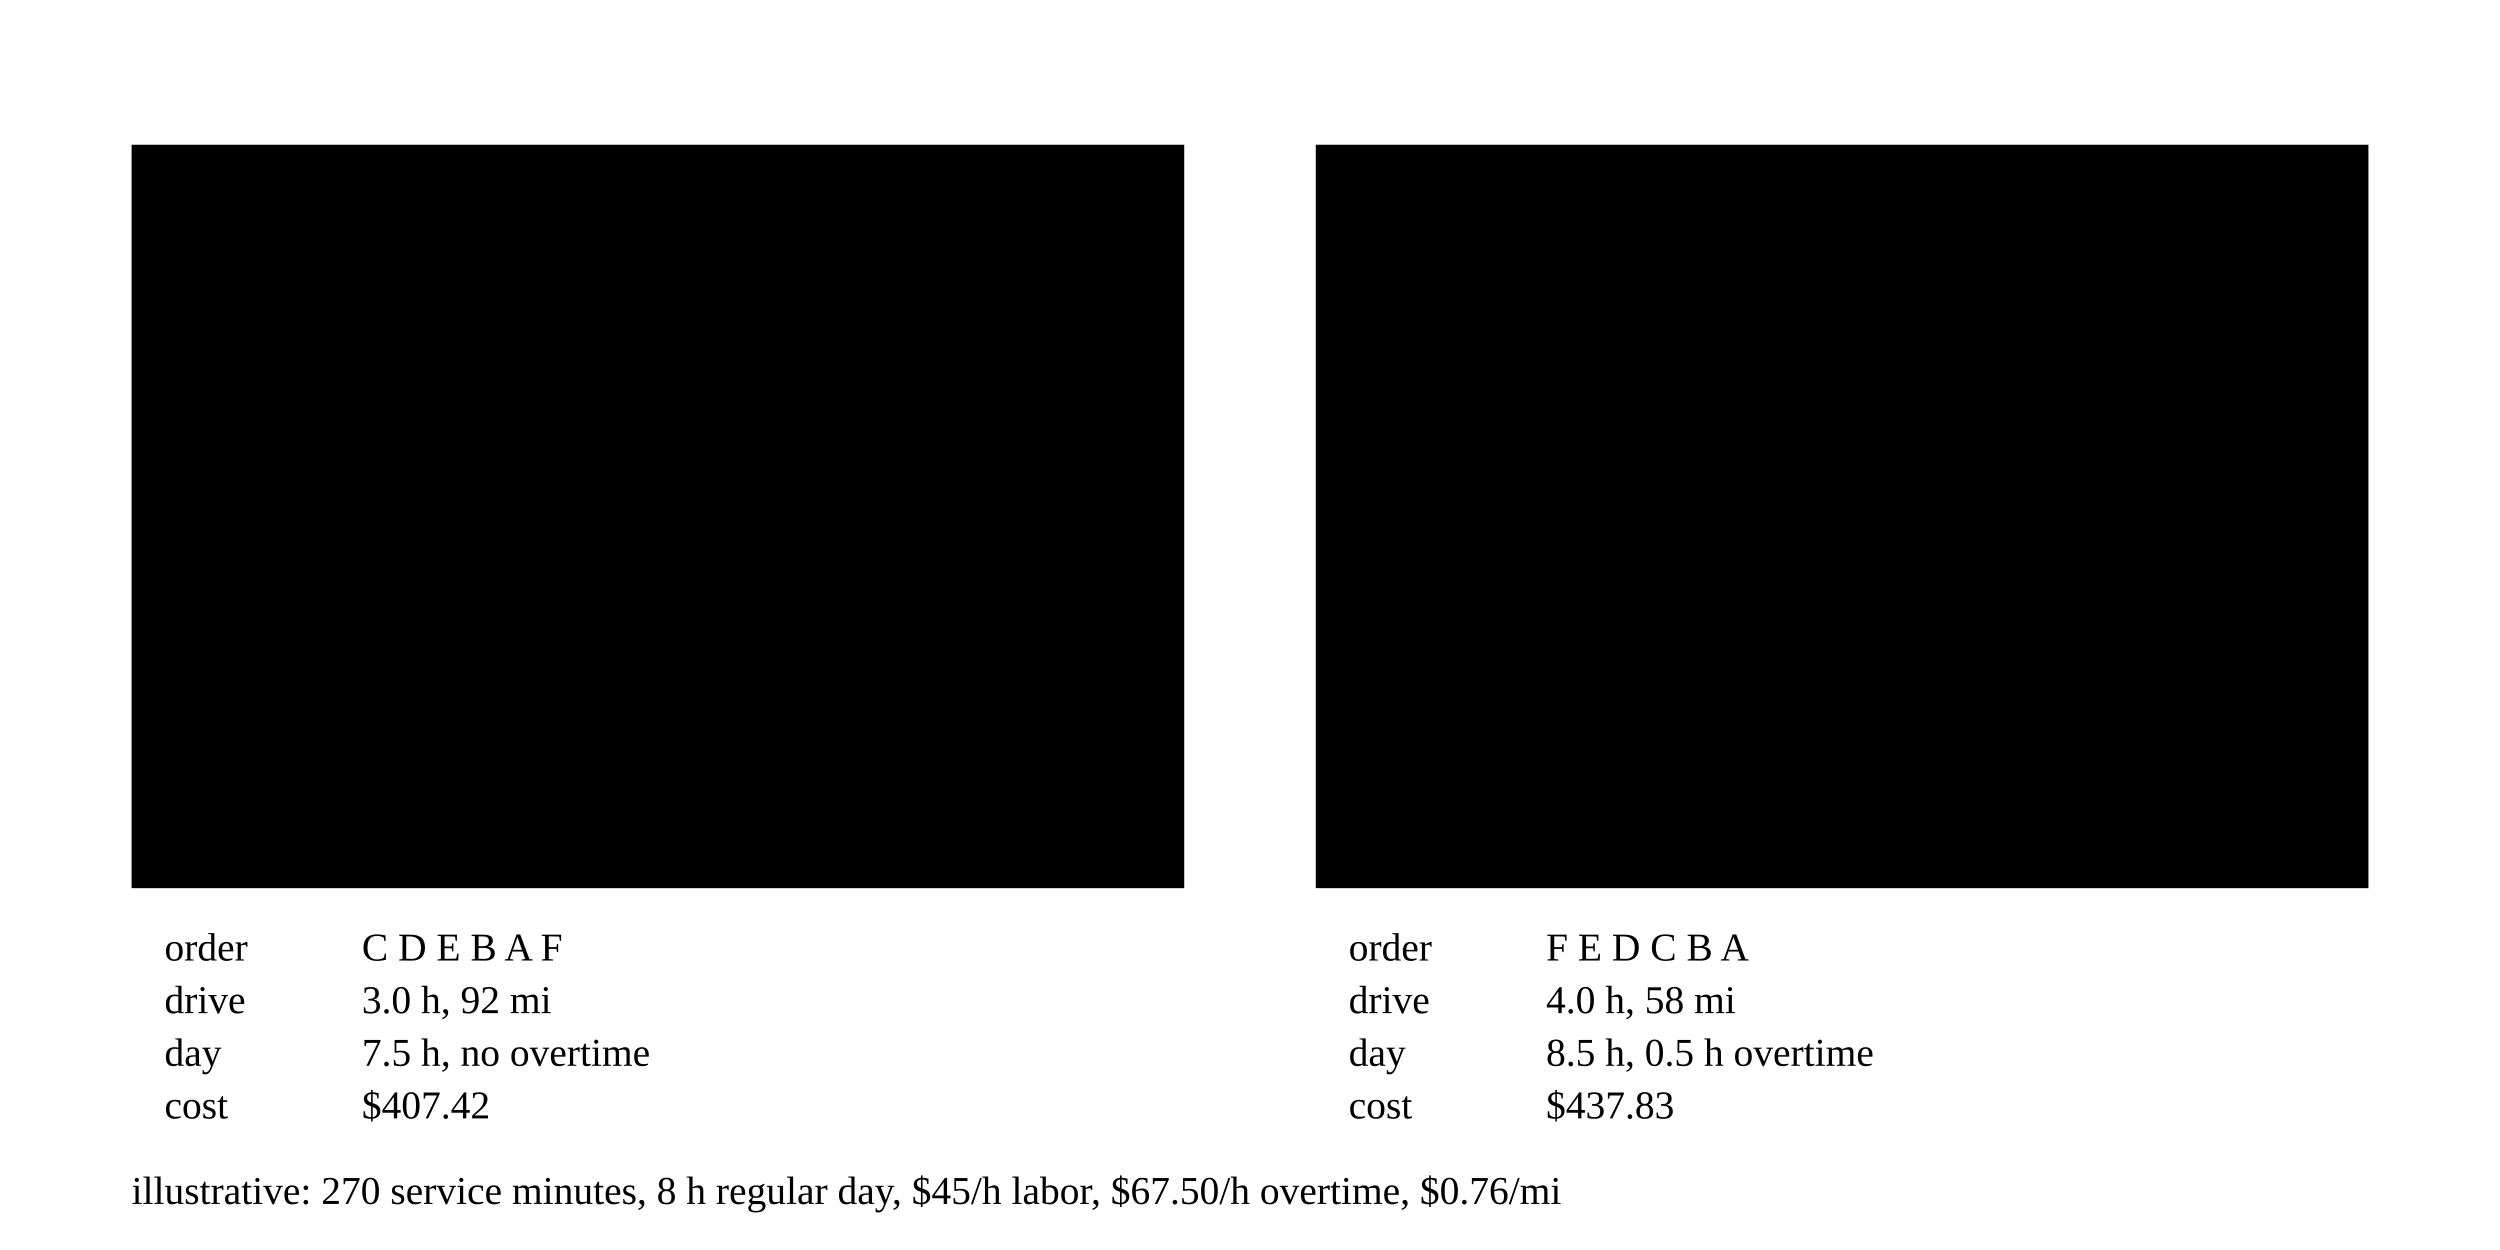
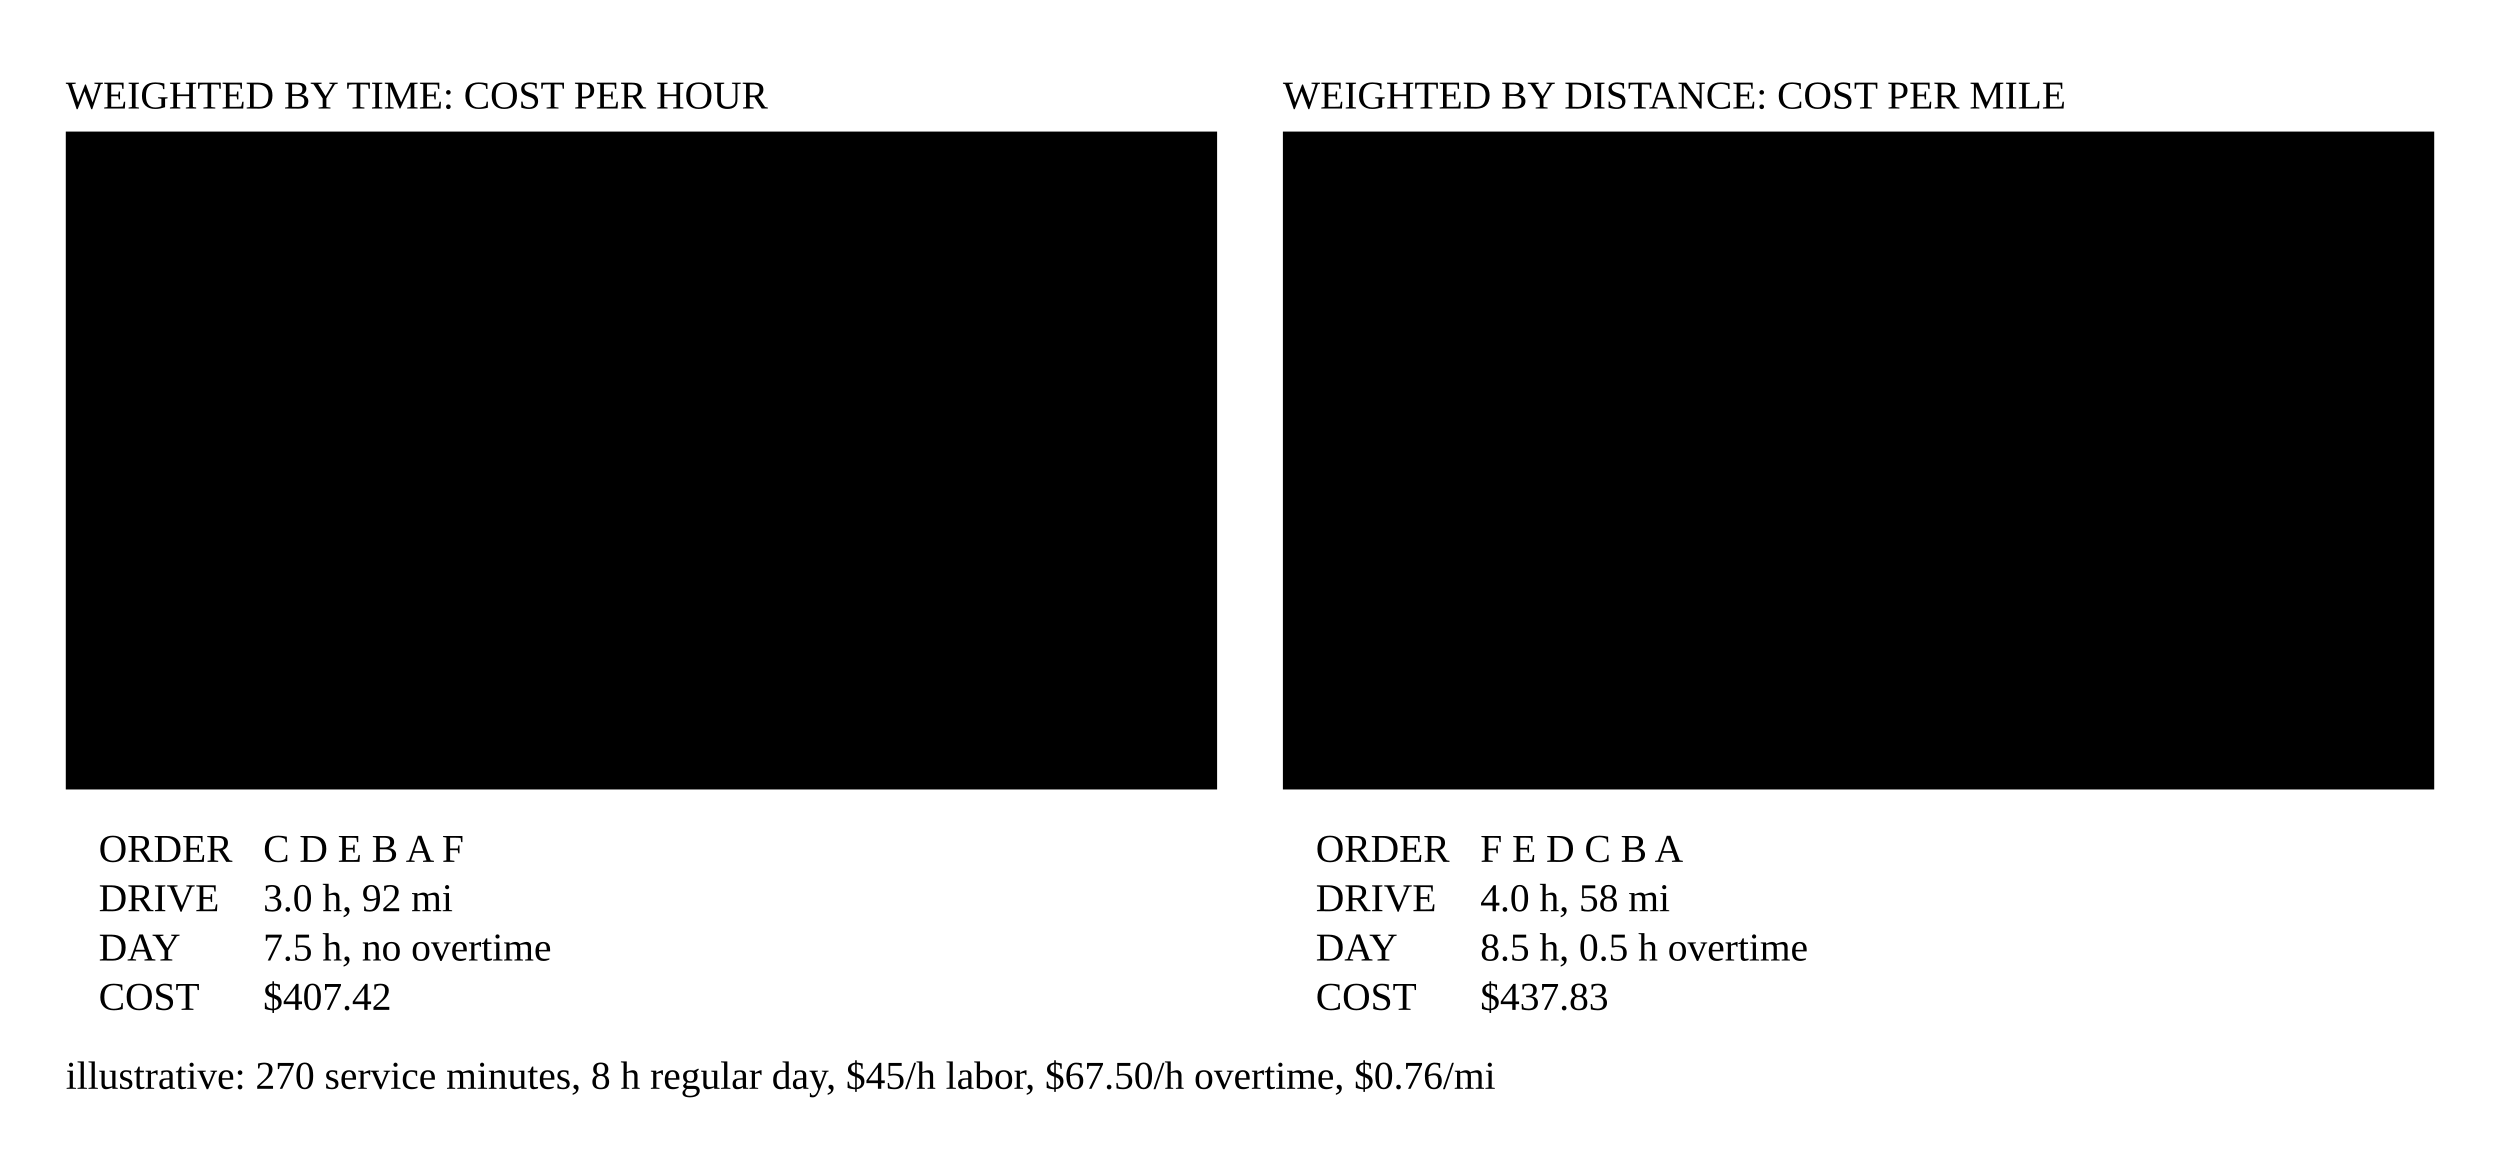
- <svg xmlns="http://www.w3.org/2000/svg" viewBox="0 0 760 380">
+ <svg xmlns="http://www.w3.org/2000/svg" class="dwg" viewBox="0 0 760 349">
  <defs>
-     <marker id="fo-row-ah" viewBox="0 0 10 10" refX="9" refY="5" markerWidth="7" markerHeight="7" markerUnits="userSpaceOnUse" orient="auto-start-reverse">
-       <path class="ah" d="M0,0.8L10,5L0,9.2Z" />
+     <marker id="fo-rowt-ah" viewBox="0 0 10 10" refX="10" refY="5" markerWidth="6" markerHeight="6" markerUnits="userSpaceOnUse" orient="auto-start-reverse">
+       <path class="ah ink" d="M0,1.6L10,5L0,8.4Z" />
    </marker>
-     <marker id="fo-row-ah-hl" viewBox="0 0 10 10" refX="9" refY="5" markerWidth="7" markerHeight="7" markerUnits="userSpaceOnUse" orient="auto-start-reverse">
-       <path class="ah hl" d="M0,0.8L10,5L0,9.2Z" />
+     <marker id="fo-rowt-ah-hl" viewBox="0 0 10 10" refX="10" refY="5" markerWidth="6" markerHeight="6" markerUnits="userSpaceOnUse" orient="auto-start-reverse">
+       <path class="ah hl" d="M0,1.6L10,5L0,8.4Z" />
    </marker>
-     <marker id="fo-row-ah-ink" viewBox="0 0 10 10" refX="9" refY="5" markerWidth="7" markerHeight="7" markerUnits="userSpaceOnUse" orient="auto-start-reverse">
-       <path class="ah ink" d="M0,0.8L10,5L0,9.2Z" />
-     </marker>
+     <pattern id="fo-rowt-hatch" width="5" height="5" patternUnits="userSpaceOnUse" patternTransform="rotate(45)">
+       <path class="hatch-ln" d="M0,0V5" />
+     </pattern>
  </defs>
-   <rect class="zone" x="40" y="44" width="320" height="226" />
-   <text class="cap hl" x="50" y="60">weighted by time: cost per hour</text>
-   <rect class="cell band" x="60" y="86" width="280" height="6" />
-   <text class="n" x="340" y="80" text-anchor="end">highway: longer, faster</text>
-   <text class="n" x="200" y="262" text-anchor="middle">surface streets: shorter, slower</text>
-   <rect class="cell end" x="50" y="168" width="50" height="24" />
-   <text class="t b" x="75" y="180" text-anchor="middle" dominant-baseline="central">depot</text>
-   <rect class="cell" x="118" y="120" width="24" height="20" />
-   <text class="t" x="130" y="130" text-anchor="middle" dominant-baseline="central">A</text>
-   <rect class="cell" x="210" y="110" width="24" height="20" />
-   <text class="t" x="222" y="120" text-anchor="middle" dominant-baseline="central">B</text>
-   <rect class="cell" x="300" y="120" width="24" height="20" />
-   <text class="t" x="312" y="130" text-anchor="middle" dominant-baseline="central">C</text>
-   <rect class="cell" x="290" y="200" width="24" height="20" />
-   <text class="t" x="302" y="210" text-anchor="middle" dominant-baseline="central">D</text>
-   <rect class="cell" x="200" y="220" width="24" height="20" />
-   <text class="t" x="212" y="230" text-anchor="middle" dominant-baseline="central">E</text>
-   <rect class="cell" x="118" y="200" width="24" height="20" />
-   <text class="t" x="130" y="210" text-anchor="middle" dominant-baseline="central">F</text>
-   <path class="ln hl" d="M75,168V89H312V118" marker-end="url(#fo-row-ah-hl)" />
-   <path class="ln hl" d="M312,140L303,198" marker-end="url(#fo-row-ah-hl)" />
-   <path class="ln hl" d="M290,213L226,227" marker-end="url(#fo-row-ah-hl)" />
-   <path class="ln hl" d="M214,220L221,132" marker-end="url(#fo-row-ah-hl)" />
-   <path class="ln hl" d="M210,121L144,129" marker-end="url(#fo-row-ah-hl)" />
-   <path class="ln hl" d="M130,140V198" marker-end="url(#fo-row-ah-hl)" />
-   <path class="ln hl" d="M118,212L102,190" marker-end="url(#fo-row-ah-hl)" />
-   <text class="cap" x="50" y="292">order</text>
-   <text class="t" x="110" y="292">C D E B A F</text>
-   <text class="cap" x="50" y="308">drive</text>
-   <text class="t" x="110" y="308">3.0 h, 92 mi</text>
-   <text class="cap" x="50" y="324">day</text>
-   <text class="t" x="110" y="324">7.5 h, no overtime</text>
-   <text class="cap" x="50" y="340">cost</text>
-   <text class="t hl b" x="110" y="340">$407.42</text>
-   <rect class="zone" x="400" y="44" width="320" height="226" />
-   <text class="cap" x="410" y="60">weighted by distance: cost per mile</text>
-   <rect class="cell band" x="420" y="86" width="280" height="6" />
-   <text class="n" x="700" y="80" text-anchor="end">highway: longer, faster</text>
-   <text class="n" x="560" y="262" text-anchor="middle">surface streets: shorter, slower</text>
-   <rect class="cell end" x="410" y="168" width="50" height="24" />
-   <text class="t b" x="435" y="180" text-anchor="middle" dominant-baseline="central">depot</text>
-   <rect class="cell" x="478" y="120" width="24" height="20" />
-   <text class="t" x="490" y="130" text-anchor="middle" dominant-baseline="central">A</text>
-   <rect class="cell" x="570" y="110" width="24" height="20" />
-   <text class="t" x="582" y="120" text-anchor="middle" dominant-baseline="central">B</text>
-   <rect class="cell" x="660" y="120" width="24" height="20" />
-   <text class="t" x="672" y="130" text-anchor="middle" dominant-baseline="central">C</text>
-   <rect class="cell" x="650" y="200" width="24" height="20" />
-   <text class="t" x="662" y="210" text-anchor="middle" dominant-baseline="central">D</text>
-   <rect class="cell" x="560" y="220" width="24" height="20" />
-   <text class="t" x="572" y="230" text-anchor="middle" dominant-baseline="central">E</text>
-   <rect class="cell" x="478" y="200" width="24" height="20" />
-   <text class="t" x="490" y="210" text-anchor="middle" dominant-baseline="central">F</text>
-   <path class="ln ink" d="M460,188L477,204" marker-end="url(#fo-row-ah-ink)" />
-   <path class="ln ink" d="M502,213L558,227" marker-end="url(#fo-row-ah-ink)" />
-   <path class="ln ink" d="M584,228L648,213" marker-end="url(#fo-row-ah-ink)" />
-   <path class="ln ink" d="M663,200L671,142" marker-end="url(#fo-row-ah-ink)" />
-   <path class="ln ink" d="M660,129L596,121" marker-end="url(#fo-row-ah-ink)" />
-   <path class="ln ink" d="M570,120L504,128" marker-end="url(#fo-row-ah-ink)" />
-   <path class="ln ink" d="M482,140L456,166" marker-end="url(#fo-row-ah-ink)" />
-   <text class="cap" x="410" y="292">order</text>
-   <text class="t" x="470" y="292">F E D C B A</text>
-   <text class="cap" x="410" y="308">drive</text>
-   <text class="t" x="470" y="308">4.0 h, 58 mi</text>
-   <text class="cap" x="410" y="324">day</text>
-   <text class="t" x="470" y="324">8.5 h, 0.5 h overtime</text>
-   <text class="cap" x="410" y="340">cost</text>
-   <text class="t b" x="470" y="340">$437.83</text>
-   <text class="n" x="40" y="366">illustrative: 270 service minutes, 8 h regular day, $45/h labor, $67.50/h overtime, $0.76/mi</text>
+   <rect class="phantom" x="20" y="40" width="350" height="200" />
+   <text class="lt hl" x="20" y="33">WEIGHTED BY TIME: COST PER HOUR</text>
+   <rect class="obj fill-2" x="40" y="77" width="310" height="6" />
+   <text class="sl" x="350" y="70" text-anchor="end">HIGHWAY: LONGER, FASTER</text>
+   <text class="sl" x="195" y="228" text-anchor="middle">SURFACE STREETS: SHORTER, SLOWER</text>
+   <rect class="obj fill-2" x="137" y="117" width="26" height="22" />
+   <text class="sl ink" x="150" y="131" text-anchor="middle">A</text>
+   <rect class="obj fill-2" x="217" y="117" width="26" height="22" />
+   <text class="sl ink" x="230" y="131" text-anchor="middle">B</text>
+   <rect class="obj fill-2" x="297" y="117" width="26" height="22" />
+   <text class="sl ink" x="310" y="131" text-anchor="middle">C</text>
+   <rect class="obj fill-2" x="137" y="179" width="26" height="22" />
+   <text class="sl ink" x="150" y="193" text-anchor="middle">F</text>
+   <rect class="obj fill-2" x="217" y="179" width="26" height="22" />
+   <text class="sl ink" x="230" y="193" text-anchor="middle">E</text>
+   <rect class="obj fill-2" x="297" y="179" width="26" height="22" />
+   <text class="sl ink" x="310" y="193" text-anchor="middle">D</text>
+   <rect class="obj fill-2" x="42" y="147" width="60" height="24" />
+   <rect class="obj" x="45" y="150" width="54" height="18" />
+   <text class="sl ink" x="72" y="162" text-anchor="middle">DEPOT</text>
+   <path class="flow hl" d="M72,147L72,80L310,80L310,117" marker-end="url(#fo-rowt-ah-hl)" />
+   <path class="flow hl" d="M310,139L310,179" marker-end="url(#fo-rowt-ah-hl)" />
+   <path class="flow hl" d="M297,190L243,190" marker-end="url(#fo-rowt-ah-hl)" />
+   <path class="flow hl" d="M230,179L230,139" marker-end="url(#fo-rowt-ah-hl)" />
+   <path class="flow hl" d="M217,128L163,128" marker-end="url(#fo-rowt-ah-hl)" />
+   <path class="flow hl" d="M150,139L150,179" marker-end="url(#fo-rowt-ah-hl)" />
+   <path class="flow hl" d="M137,190L72,190L72,171" marker-end="url(#fo-rowt-ah-hl)" />
+   <text class="sl" x="30" y="262">ORDER</text>
+   <text class="tc" x="80" y="262">C D E B A F</text>
+   <text class="sl" x="30" y="277">DRIVE</text>
+   <text class="tc" x="80" y="277">3.0 h, 92 mi</text>
+   <text class="sl" x="30" y="292">DAY</text>
+   <text class="tc" x="80" y="292">7.5 h, no overtime</text>
+   <text class="sl" x="30" y="307">COST</text>
+   <text class="tc hl" x="80" y="307">$407.42</text>
+   <rect class="phantom" x="390" y="40" width="350" height="200" />
+   <text class="lt" x="390" y="33">WEIGHTED BY DISTANCE: COST PER MILE</text>
+   <rect class="obj fill-2" x="410" y="77" width="310" height="6" />
+   <text class="sl" x="720" y="70" text-anchor="end">HIGHWAY: LONGER, FASTER</text>
+   <text class="sl" x="565" y="228" text-anchor="middle">SURFACE STREETS: SHORTER, SLOWER</text>
+   <rect class="obj fill-2" x="507" y="117" width="26" height="22" />
+   <text class="sl ink" x="520" y="131" text-anchor="middle">A</text>
+   <rect class="obj fill-2" x="587" y="117" width="26" height="22" />
+   <text class="sl ink" x="600" y="131" text-anchor="middle">B</text>
+   <rect class="obj fill-2" x="667" y="117" width="26" height="22" />
+   <text class="sl ink" x="680" y="131" text-anchor="middle">C</text>
+   <rect class="obj fill-2" x="507" y="179" width="26" height="22" />
+   <text class="sl ink" x="520" y="193" text-anchor="middle">F</text>
+   <rect class="obj fill-2" x="587" y="179" width="26" height="22" />
+   <text class="sl ink" x="600" y="193" text-anchor="middle">E</text>
+   <rect class="obj fill-2" x="667" y="179" width="26" height="22" />
+   <text class="sl ink" x="680" y="193" text-anchor="middle">D</text>
+   <rect class="obj fill-2" x="412" y="147" width="60" height="24" />
+   <rect class="obj" x="415" y="150" width="54" height="18" />
+   <text class="sl ink" x="442" y="162" text-anchor="middle">DEPOT</text>
+   <path class="flow" d="M442,171L442,190L507,190" marker-end="url(#fo-rowt-ah)" />
+   <path class="flow" d="M533,190L587,190" marker-end="url(#fo-rowt-ah)" />
+   <path class="flow" d="M613,190L667,190" marker-end="url(#fo-rowt-ah)" />
+   <path class="flow" d="M680,179L680,139" marker-end="url(#fo-rowt-ah)" />
+   <path class="flow" d="M667,128L613,128" marker-end="url(#fo-rowt-ah)" />
+   <path class="flow" d="M587,128L533,128" marker-end="url(#fo-rowt-ah)" />
+   <path class="flow" d="M507,128L442,128L442,147" marker-end="url(#fo-rowt-ah)" />
+   <text class="sl" x="400" y="262">ORDER</text>
+   <text class="tc" x="450" y="262">F E D C B A</text>
+   <text class="sl" x="400" y="277">DRIVE</text>
+   <text class="tc" x="450" y="277">4.0 h, 58 mi</text>
+   <text class="sl" x="400" y="292">DAY</text>
+   <text class="tc" x="450" y="292">8.5 h, 0.5 h overtime</text>
+   <text class="sl" x="400" y="307">COST</text>
+   <text class="tc" x="450" y="307">$437.83</text>
+   <text class="tc" x="20" y="331">illustrative: 270 service minutes, 8 h regular day, $45/h labor, $67.50/h overtime, $0.76/mi</text>
</svg>
